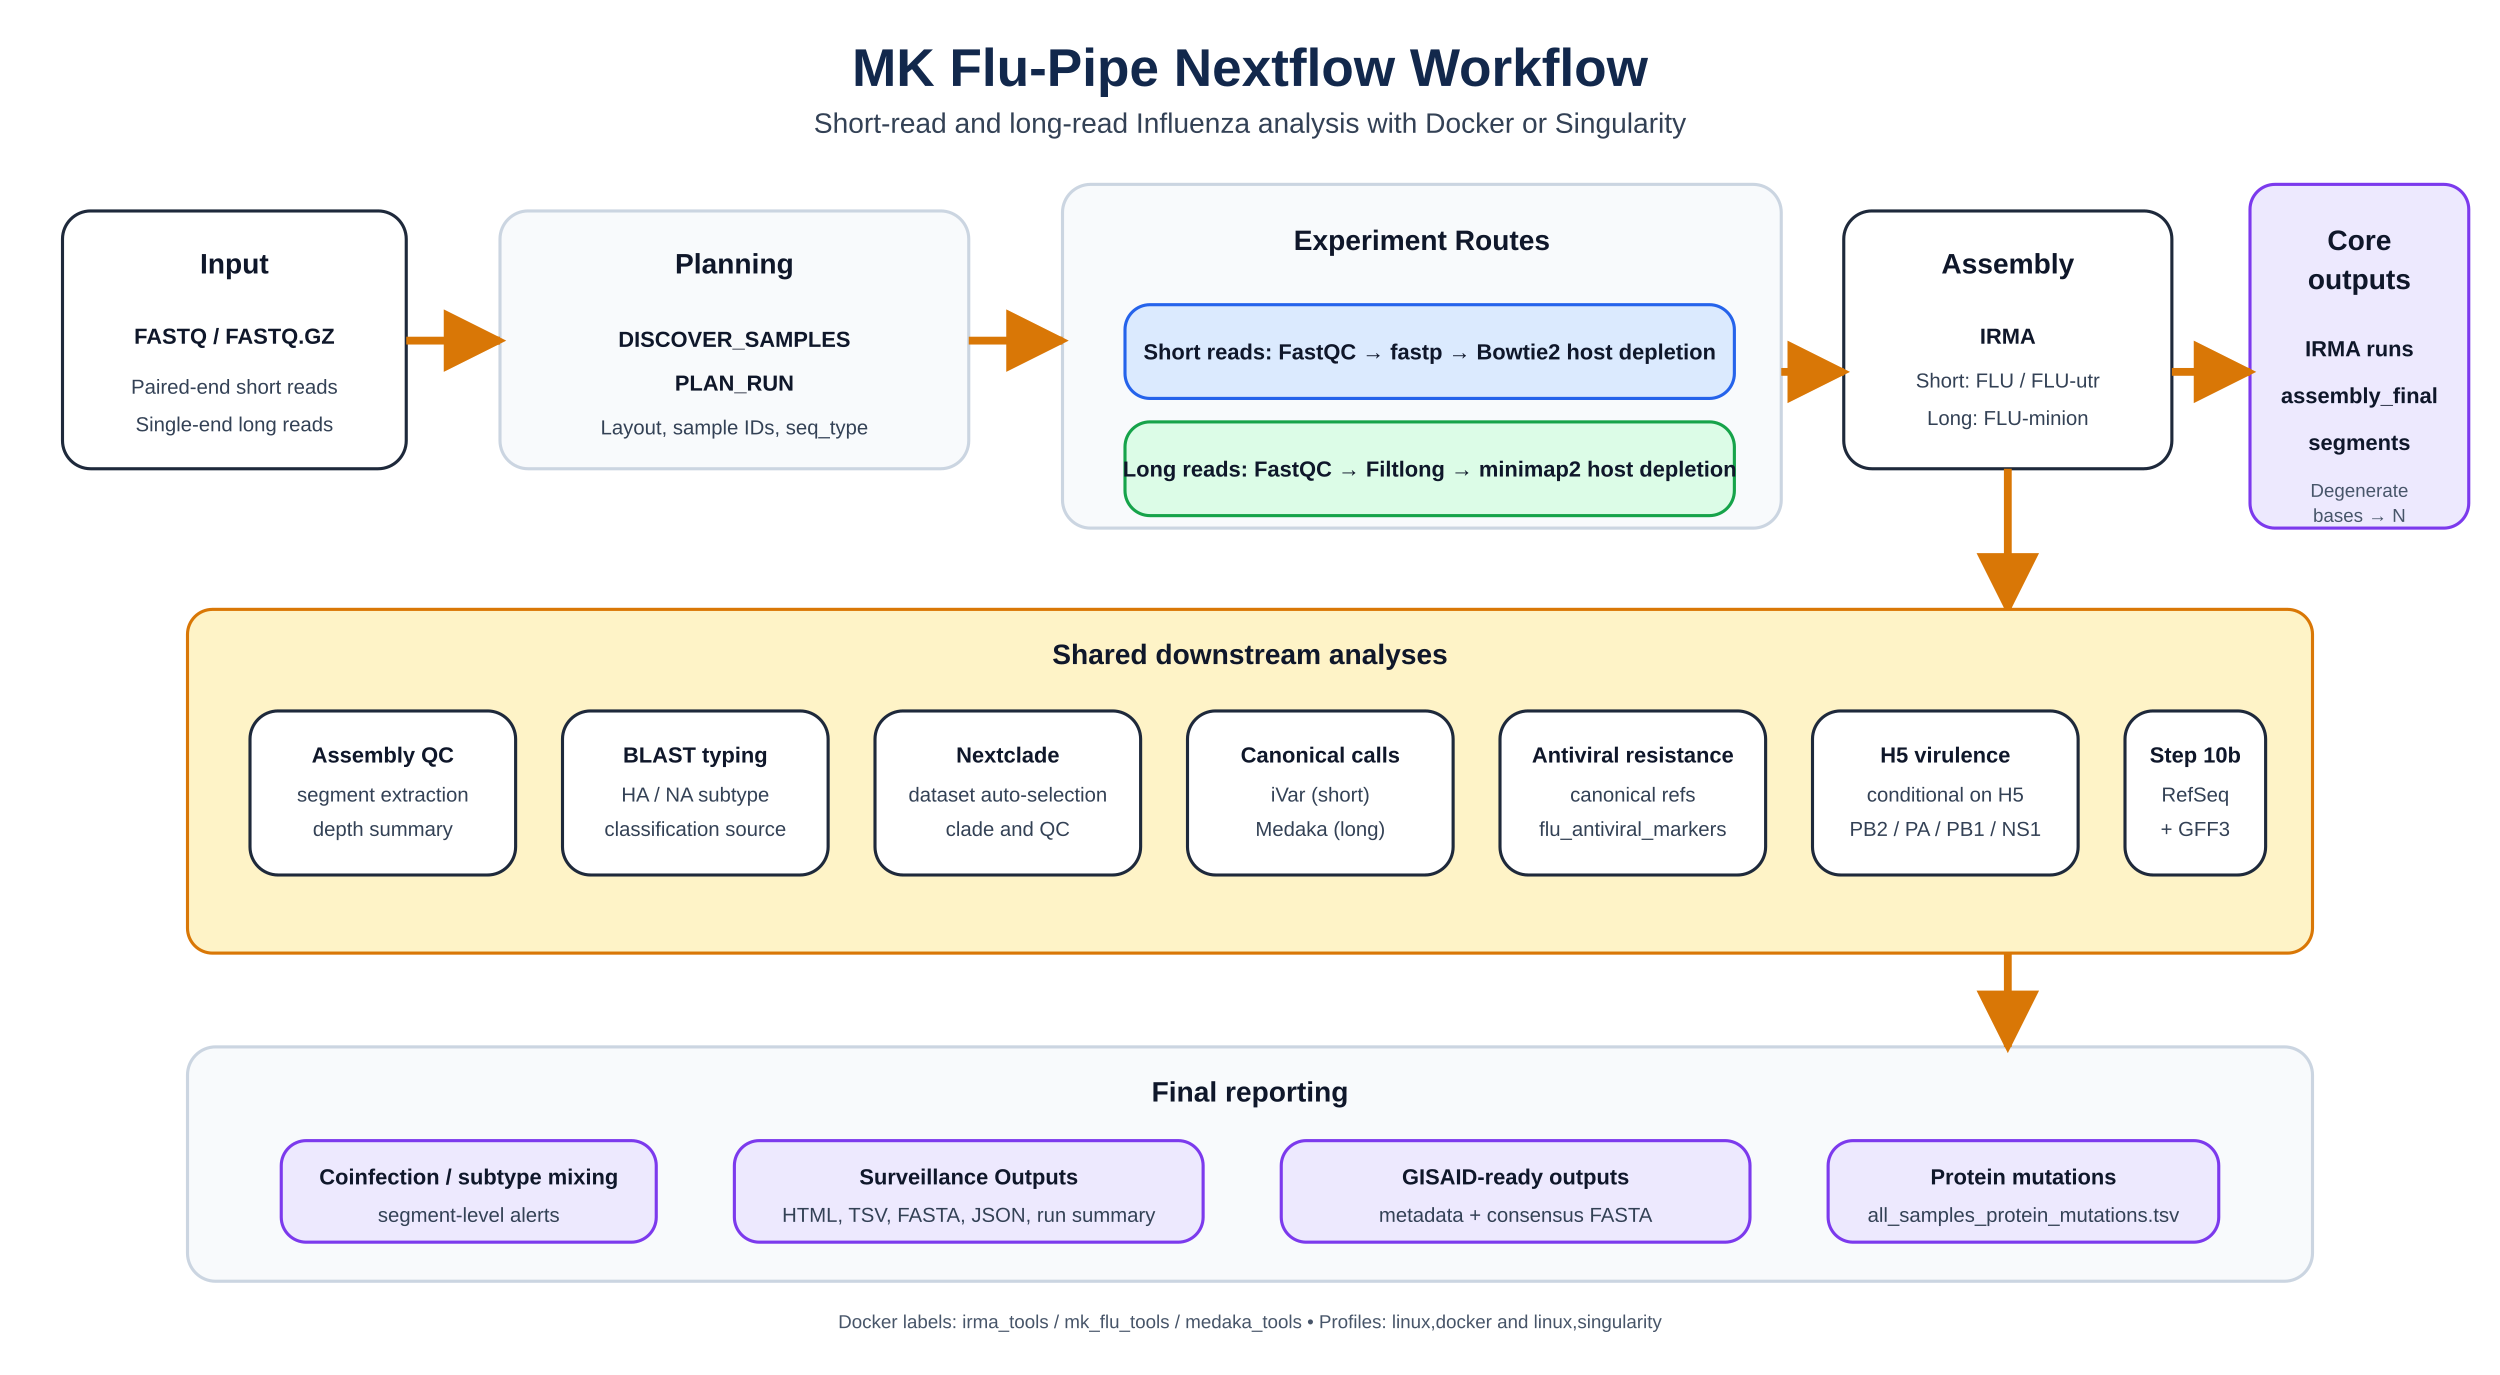
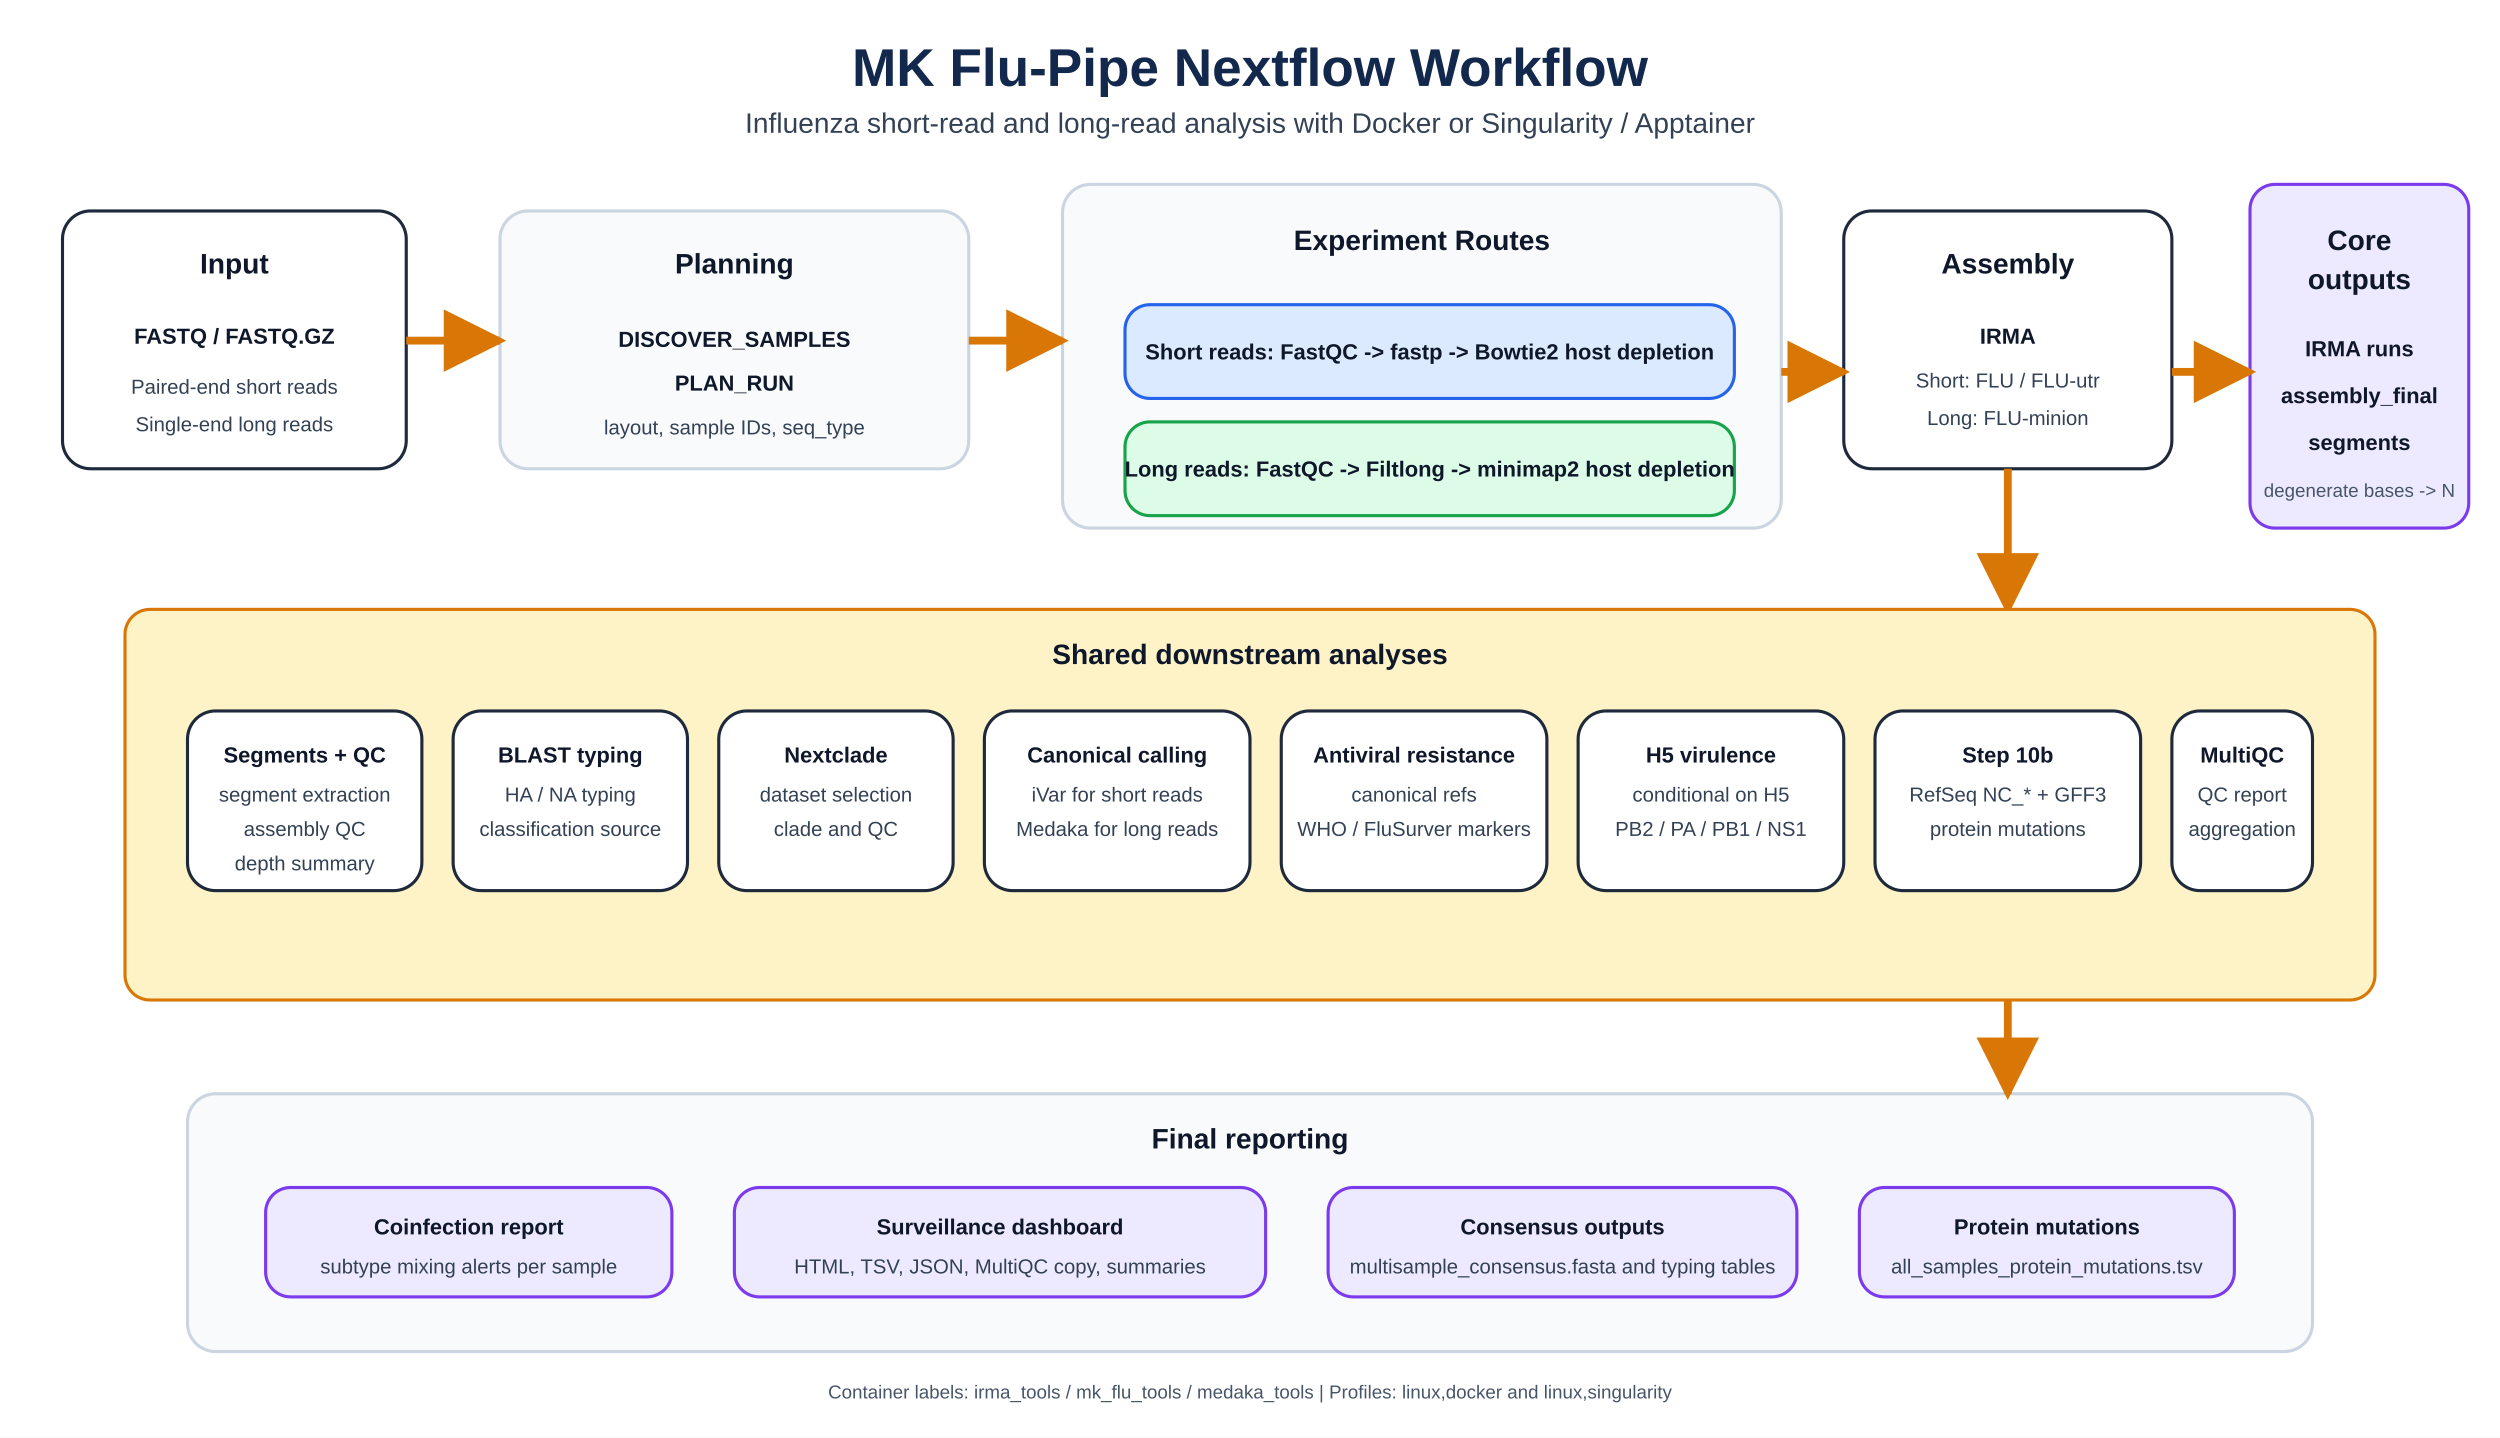
- <svg xmlns="http://www.w3.org/2000/svg" width="1600" height="880" viewBox="0 0 1600 880">
+ <svg xmlns="http://www.w3.org/2000/svg" width="1600" height="920" viewBox="0 0 1600 920">
  <defs>
    <style>
      .title { font: 700 34px Arial, sans-serif; fill: #12284c; }
      .subtitle { font: 500 18px Arial, sans-serif; fill: #334155; }
      .section { font: 700 18px Arial, sans-serif; fill: #0f172a; }
      .label { font: 600 14px Arial, sans-serif; fill: #0f172a; }
      .small { font: 500 13px Arial, sans-serif; fill: #334155; }
      .tiny { font: 500 12px Arial, sans-serif; fill: #475569; }
      .box { fill: #ffffff; stroke: #1e293b; stroke-width: 2; rx: 18; ry: 18; }
      .soft { fill: #f8fafc; stroke: #cbd5e1; stroke-width: 2; rx: 18; ry: 18; }
      .short { fill: #dbeafe; stroke: #2563eb; stroke-width: 2; rx: 16; ry: 16; }
      .long { fill: #dcfce7; stroke: #16a34a; stroke-width: 2; rx: 16; ry: 16; }
      .shared { fill: #fef3c7; stroke: #d97706; stroke-width: 2; rx: 16; ry: 16; }
      .output { fill: #ede9fe; stroke: #7c3aed; stroke-width: 2; rx: 16; ry: 16; }
-       .arrowShort { stroke: #2563eb; stroke-width: 5; fill: none; marker-end: url(#arrowShort); }
-       .arrowLong { stroke: #16a34a; stroke-width: 5; fill: none; marker-end: url(#arrowLong); }
      .arrowShared { stroke: #d97706; stroke-width: 5; fill: none; marker-end: url(#arrowShared); }
    </style>
-     <marker id="arrowShort" viewBox="0 0 10 10" refX="9" refY="5" markerWidth="8" markerHeight="8" orient="auto-start-reverse">
-       <path d="M 0 0 L 10 5 L 0 10 z" fill="#2563eb" />
-     </marker>
-     <marker id="arrowLong" viewBox="0 0 10 10" refX="9" refY="5" markerWidth="8" markerHeight="8" orient="auto-start-reverse">
-       <path d="M 0 0 L 10 5 L 0 10 z" fill="#16a34a" />
-     </marker>
    <marker id="arrowShared" viewBox="0 0 10 10" refX="9" refY="5" markerWidth="8" markerHeight="8" orient="auto-start-reverse">
      <path d="M 0 0 L 10 5 L 0 10 z" fill="#d97706" />
    </marker>
  </defs>
-   <rect x="0" y="0" width="1600" height="880" fill="#ffffff" />
+   <rect x="0" y="0" width="1600" height="920" fill="#ffffff" />
  <text x="800" y="55" text-anchor="middle" class="title">MK Flu-Pipe Nextflow Workflow</text>
-   <text x="800" y="85" text-anchor="middle" class="subtitle">Short-read and long-read Influenza analysis with Docker or Singularity</text>
+   <text x="800" y="85" text-anchor="middle" class="subtitle">Influenza short-read and long-read analysis with Docker or Singularity / Apptainer</text>
  <rect x="40" y="135" width="220" height="165" class="box" />
  <text x="150" y="175" text-anchor="middle" class="section">Input</text>
  <text x="150" y="220" text-anchor="middle" class="label">FASTQ / FASTQ.GZ</text>
  <text x="150" y="252" text-anchor="middle" class="small">Paired-end short reads</text>
  <text x="150" y="276" text-anchor="middle" class="small">Single-end long reads</text>
  <rect x="320" y="135" width="300" height="165" class="soft" />
  <text x="470" y="175" text-anchor="middle" class="section">Planning</text>
  <text x="470" y="222" text-anchor="middle" class="label">DISCOVER_SAMPLES</text>
  <text x="470" y="250" text-anchor="middle" class="label">PLAN_RUN</text>
-   <text x="470" y="278" text-anchor="middle" class="small">Layout, sample IDs, seq_type</text>
+   <text x="470" y="278" text-anchor="middle" class="small">layout, sample IDs, seq_type</text>
  <rect x="680" y="118" width="460" height="220" class="soft" />
  <text x="910" y="160" text-anchor="middle" class="section">Experiment Routes</text>
  <rect x="720" y="195" width="390" height="60" class="short" />
-   <text x="915" y="230" text-anchor="middle" class="label">Short reads: FastQC → fastp → Bowtie2 host depletion</text>
+   <text x="915" y="230" text-anchor="middle" class="label">Short reads: FastQC -&gt; fastp -&gt; Bowtie2 host depletion</text>
  <rect x="720" y="270" width="390" height="60" class="long" />
-   <text x="915" y="305" text-anchor="middle" class="label">Long reads: FastQC → Filtlong → minimap2 host depletion</text>
+   <text x="915" y="305" text-anchor="middle" class="label">Long reads: FastQC -&gt; Filtlong -&gt; minimap2 host depletion</text>
  <rect x="1180" y="135" width="210" height="165" class="box" />
  <text x="1285" y="175" text-anchor="middle" class="section">Assembly</text>
  <text x="1285" y="220" text-anchor="middle" class="label">IRMA</text>
  <text x="1285" y="248" text-anchor="middle" class="small">Short: FLU / FLU-utr</text>
  <text x="1285" y="272" text-anchor="middle" class="small">Long: FLU-minion</text>
  <rect x="1440" y="118" width="140" height="220" class="output" />
  <text x="1510" y="160" text-anchor="middle" class="section">Core</text>
  <text x="1510" y="185" text-anchor="middle" class="section">outputs</text>
  <text x="1510" y="228" text-anchor="middle" class="label">IRMA runs</text>
  <text x="1510" y="258" text-anchor="middle" class="label">assembly_final</text>
  <text x="1510" y="288" text-anchor="middle" class="label">segments</text>
-   <text x="1510" y="318" text-anchor="middle" class="tiny">Degenerate</text>
-   <text x="1510" y="334" text-anchor="middle" class="tiny">bases → N</text>
+   <text x="1510" y="318" text-anchor="middle" class="tiny">degenerate bases -&gt; N</text>
  <path d="M260 218 L320 218" class="arrowShared" />
  <path d="M620 218 L680 218" class="arrowShared" />
  <path d="M1140 238 L1180 238" class="arrowShared" />
  <path d="M1390 238 L1440 238" class="arrowShared" />
  <path d="M1285 300 L1285 390" class="arrowShared" />
-   <rect x="120" y="390" width="1360" height="220" class="shared" />
+   <rect x="80" y="390" width="1440" height="250" class="shared" />
  <text x="800" y="425" text-anchor="middle" class="section">Shared downstream analyses</text>
-   <rect x="160" y="455" width="170" height="105" class="box" />
-   <text x="245" y="488" text-anchor="middle" class="label">Assembly QC</text>
-   <text x="245" y="513" text-anchor="middle" class="small">segment extraction</text>
-   <text x="245" y="535" text-anchor="middle" class="small">depth summary</text>
-   <rect x="360" y="455" width="170" height="105" class="box" />
-   <text x="445" y="488" text-anchor="middle" class="label">BLAST typing</text>
-   <text x="445" y="513" text-anchor="middle" class="small">HA / NA subtype</text>
-   <text x="445" y="535" text-anchor="middle" class="small">classification source</text>
-   <rect x="560" y="455" width="170" height="105" class="box" />
-   <text x="645" y="488" text-anchor="middle" class="label">Nextclade</text>
-   <text x="645" y="513" text-anchor="middle" class="small">dataset auto-selection</text>
-   <text x="645" y="535" text-anchor="middle" class="small">clade and QC</text>
-   <rect x="760" y="455" width="170" height="105" class="box" />
-   <text x="845" y="488" text-anchor="middle" class="label">Canonical calls</text>
-   <text x="845" y="513" text-anchor="middle" class="small">iVar (short)</text>
-   <text x="845" y="535" text-anchor="middle" class="small">Medaka (long)</text>
-   <rect x="960" y="455" width="170" height="105" class="box" />
-   <text x="1045" y="488" text-anchor="middle" class="label">Antiviral resistance</text>
-   <text x="1045" y="513" text-anchor="middle" class="small">canonical refs</text>
-   <text x="1045" y="535" text-anchor="middle" class="small">flu_antiviral_markers</text>
-   <rect x="1160" y="455" width="170" height="105" class="box" />
-   <text x="1245" y="488" text-anchor="middle" class="label">H5 virulence</text>
-   <text x="1245" y="513" text-anchor="middle" class="small">conditional on H5</text>
-   <text x="1245" y="535" text-anchor="middle" class="small">PB2 / PA / PB1 / NS1</text>
-   <rect x="1360" y="455" width="90" height="105" class="box" />
-   <text x="1405" y="488" text-anchor="middle" class="label">Step 10b</text>
-   <text x="1405" y="513" text-anchor="middle" class="small">RefSeq</text>
-   <text x="1405" y="535" text-anchor="middle" class="small">+ GFF3</text>
-   <rect x="120" y="670" width="1360" height="150" class="soft" />
-   <text x="800" y="705" text-anchor="middle" class="section">Final reporting</text>
-   <rect x="180" y="730" width="240" height="65" class="output" />
-   <text x="300" y="758" text-anchor="middle" class="label">Coinfection / subtype mixing</text>
-   <text x="300" y="782" text-anchor="middle" class="small">segment-level alerts</text>
-   <rect x="470" y="730" width="300" height="65" class="output" />
-   <text x="620" y="758" text-anchor="middle" class="label">Surveillance Outputs</text>
-   <text x="620" y="782" text-anchor="middle" class="small">HTML, TSV, FASTA, JSON, run summary</text>
-   <rect x="820" y="730" width="300" height="65" class="output" />
-   <text x="970" y="758" text-anchor="middle" class="label">GISAID-ready outputs</text>
-   <text x="970" y="782" text-anchor="middle" class="small">metadata + consensus FASTA</text>
-   <rect x="1170" y="730" width="250" height="65" class="output" />
-   <text x="1295" y="758" text-anchor="middle" class="label">Protein mutations</text>
-   <text x="1295" y="782" text-anchor="middle" class="small">all_samples_protein_mutations.tsv</text>
-   <path d="M1285 610 L1285 670" class="arrowShared" />
-   <text x="800" y="850" text-anchor="middle" class="tiny">Docker labels: irma_tools / mk_flu_tools / medaka_tools • Profiles: linux,docker and linux,singularity</text>
+   <rect x="120" y="455" width="150" height="115" class="box" />
+   <text x="195" y="488" text-anchor="middle" class="label">Segments + QC</text>
+   <text x="195" y="513" text-anchor="middle" class="small">segment extraction</text>
+   <text x="195" y="535" text-anchor="middle" class="small">assembly QC</text>
+   <text x="195" y="557" text-anchor="middle" class="small">depth summary</text>
+   <rect x="290" y="455" width="150" height="115" class="box" />
+   <text x="365" y="488" text-anchor="middle" class="label">BLAST typing</text>
+   <text x="365" y="513" text-anchor="middle" class="small">HA / NA typing</text>
+   <text x="365" y="535" text-anchor="middle" class="small">classification source</text>
+   <rect x="460" y="455" width="150" height="115" class="box" />
+   <text x="535" y="488" text-anchor="middle" class="label">Nextclade</text>
+   <text x="535" y="513" text-anchor="middle" class="small">dataset selection</text>
+   <text x="535" y="535" text-anchor="middle" class="small">clade and QC</text>
+   <rect x="630" y="455" width="170" height="115" class="box" />
+   <text x="715" y="488" text-anchor="middle" class="label">Canonical calling</text>
+   <text x="715" y="513" text-anchor="middle" class="small">iVar for short reads</text>
+   <text x="715" y="535" text-anchor="middle" class="small">Medaka for long reads</text>
+   <rect x="820" y="455" width="170" height="115" class="box" />
+   <text x="905" y="488" text-anchor="middle" class="label">Antiviral resistance</text>
+   <text x="905" y="513" text-anchor="middle" class="small">canonical refs</text>
+   <text x="905" y="535" text-anchor="middle" class="small">WHO / FluSurver markers</text>
+   <rect x="1010" y="455" width="170" height="115" class="box" />
+   <text x="1095" y="488" text-anchor="middle" class="label">H5 virulence</text>
+   <text x="1095" y="513" text-anchor="middle" class="small">conditional on H5</text>
+   <text x="1095" y="535" text-anchor="middle" class="small">PB2 / PA / PB1 / NS1</text>
+   <rect x="1200" y="455" width="170" height="115" class="box" />
+   <text x="1285" y="488" text-anchor="middle" class="label">Step 10b</text>
+   <text x="1285" y="513" text-anchor="middle" class="small">RefSeq NC_* + GFF3</text>
+   <text x="1285" y="535" text-anchor="middle" class="small">protein mutations</text>
+   <rect x="1390" y="455" width="90" height="115" class="box" />
+   <text x="1435" y="488" text-anchor="middle" class="label">MultiQC</text>
+   <text x="1435" y="513" text-anchor="middle" class="small">QC report</text>
+   <text x="1435" y="535" text-anchor="middle" class="small">aggregation</text>
+   <rect x="120" y="700" width="1360" height="165" class="soft" />
+   <text x="800" y="735" text-anchor="middle" class="section">Final reporting</text>
+   <rect x="170" y="760" width="260" height="70" class="output" />
+   <text x="300" y="790" text-anchor="middle" class="label">Coinfection report</text>
+   <text x="300" y="815" text-anchor="middle" class="small">subtype mixing alerts per sample</text>
+   <rect x="470" y="760" width="340" height="70" class="output" />
+   <text x="640" y="790" text-anchor="middle" class="label">Surveillance dashboard</text>
+   <text x="640" y="815" text-anchor="middle" class="small">HTML, TSV, JSON, MultiQC copy, summaries</text>
+   <rect x="850" y="760" width="300" height="70" class="output" />
+   <text x="1000" y="790" text-anchor="middle" class="label">Consensus outputs</text>
+   <text x="1000" y="815" text-anchor="middle" class="small">multisample_consensus.fasta and typing tables</text>
+   <rect x="1190" y="760" width="240" height="70" class="output" />
+   <text x="1310" y="790" text-anchor="middle" class="label">Protein mutations</text>
+   <text x="1310" y="815" text-anchor="middle" class="small">all_samples_protein_mutations.tsv</text>
+   <path d="M1285 640 L1285 700" class="arrowShared" />
+   <text x="800" y="895" text-anchor="middle" class="tiny">Container labels: irma_tools / mk_flu_tools / medaka_tools | Profiles: linux,docker and linux,singularity</text>
</svg>
